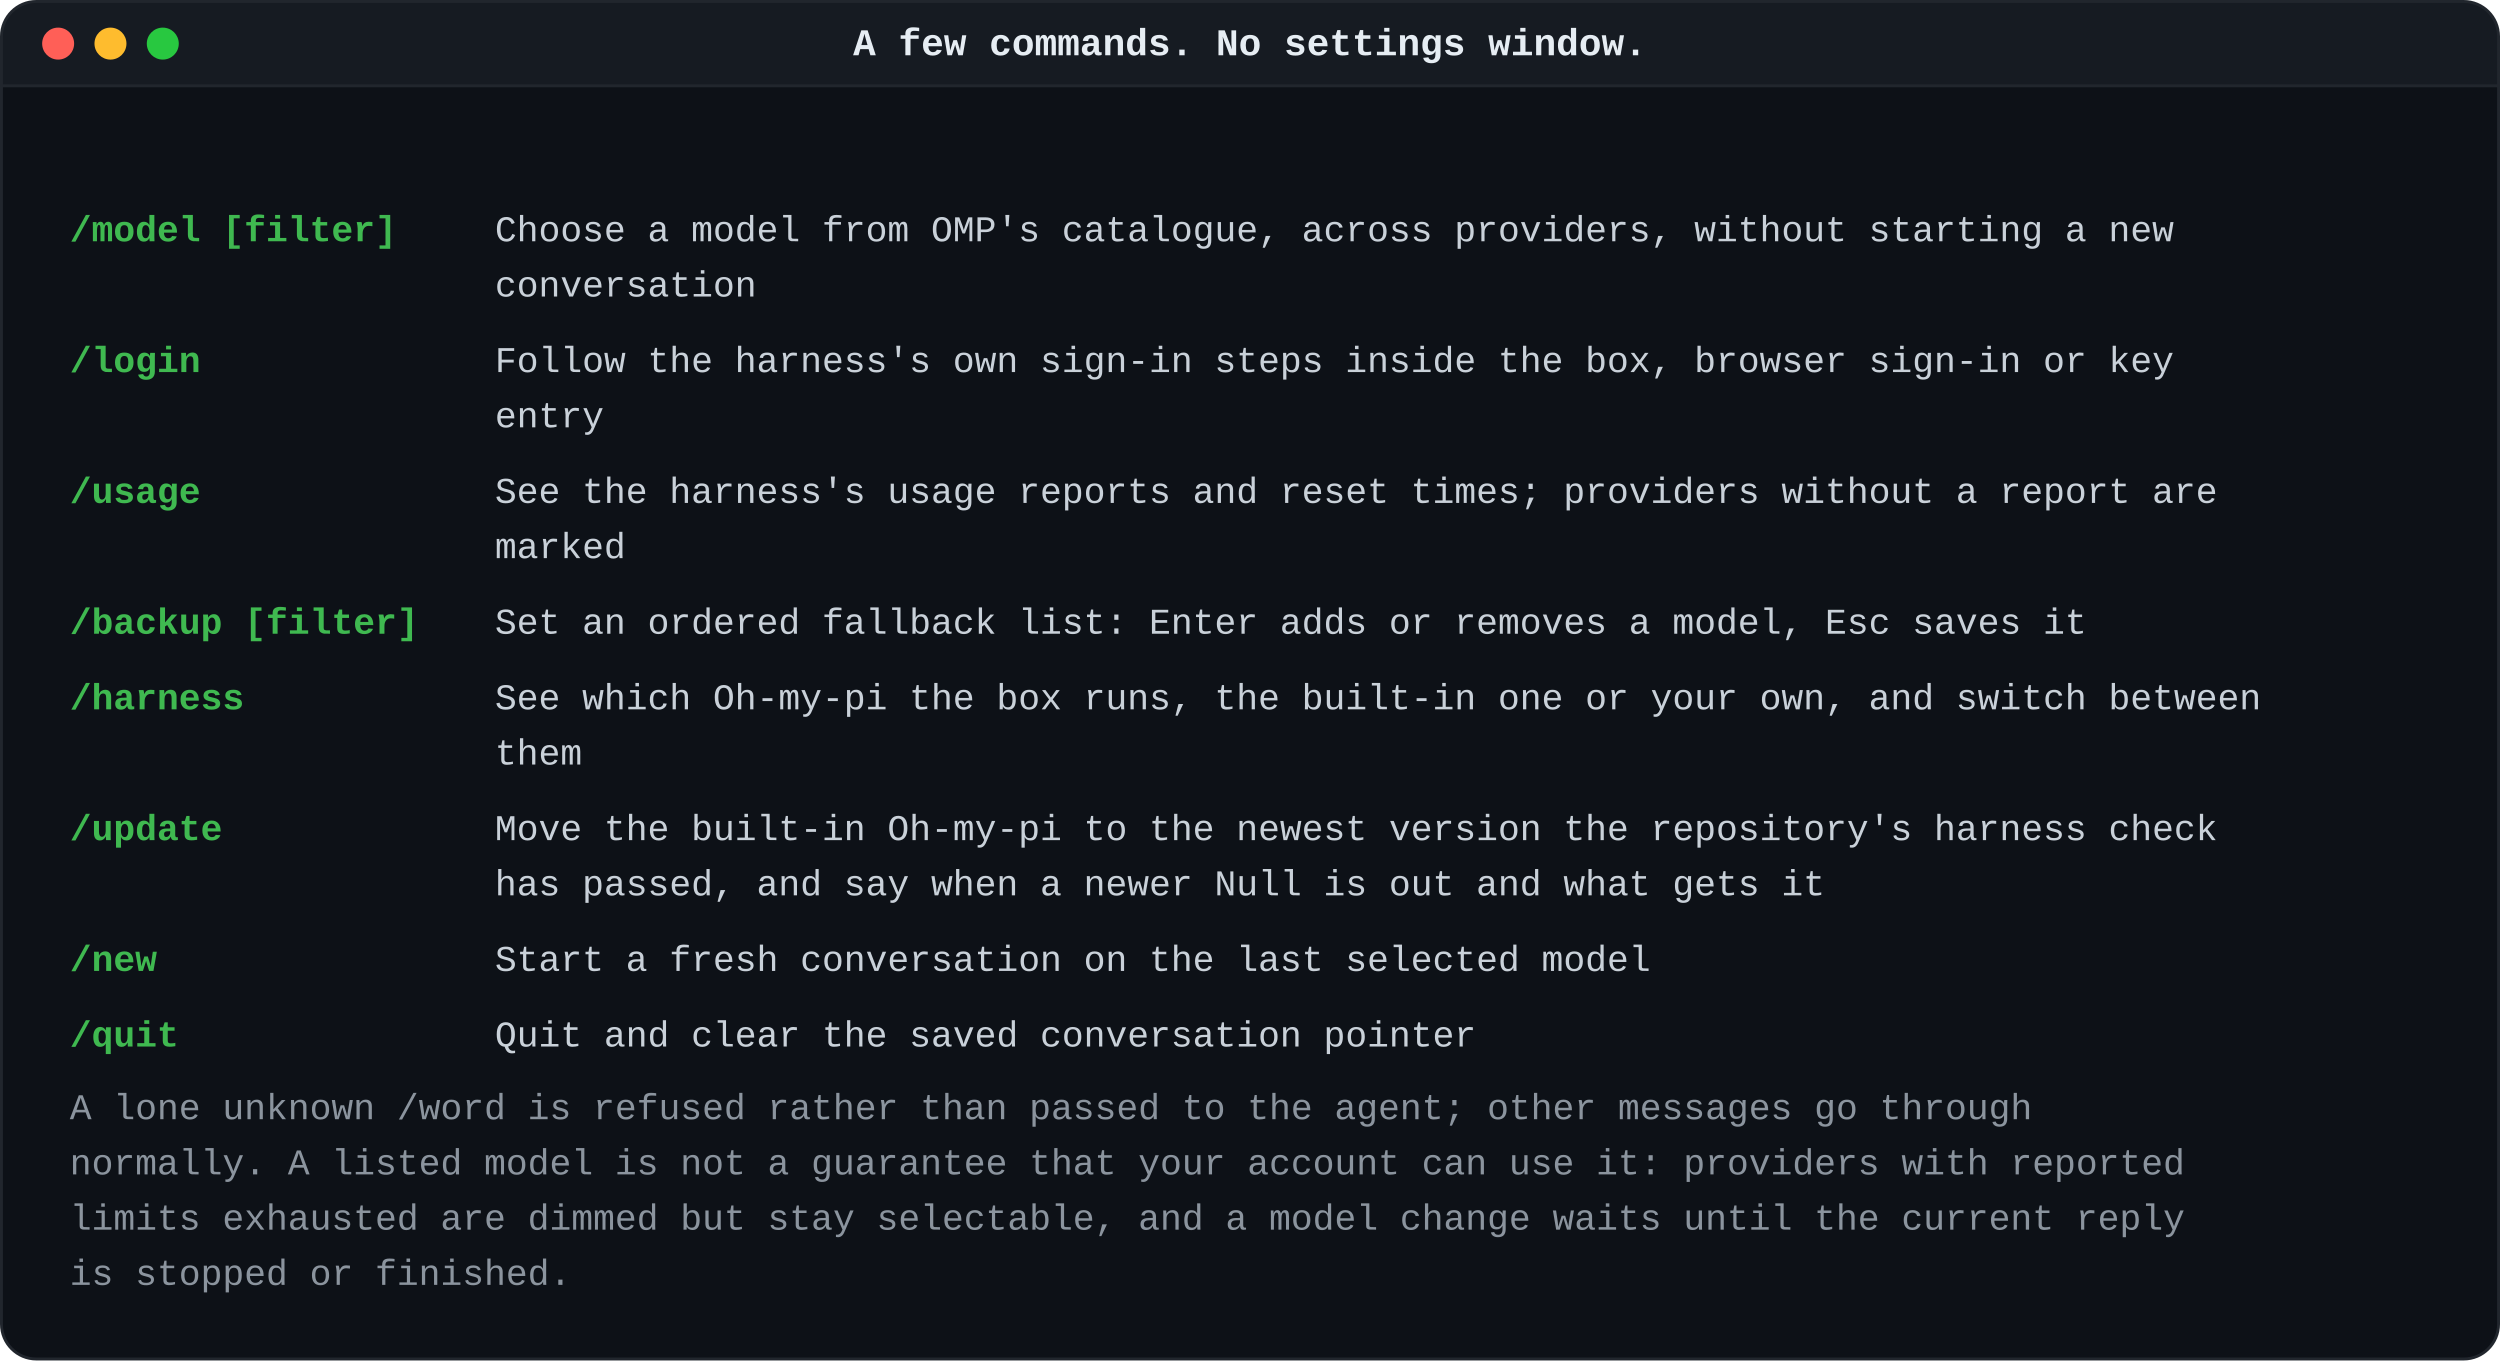
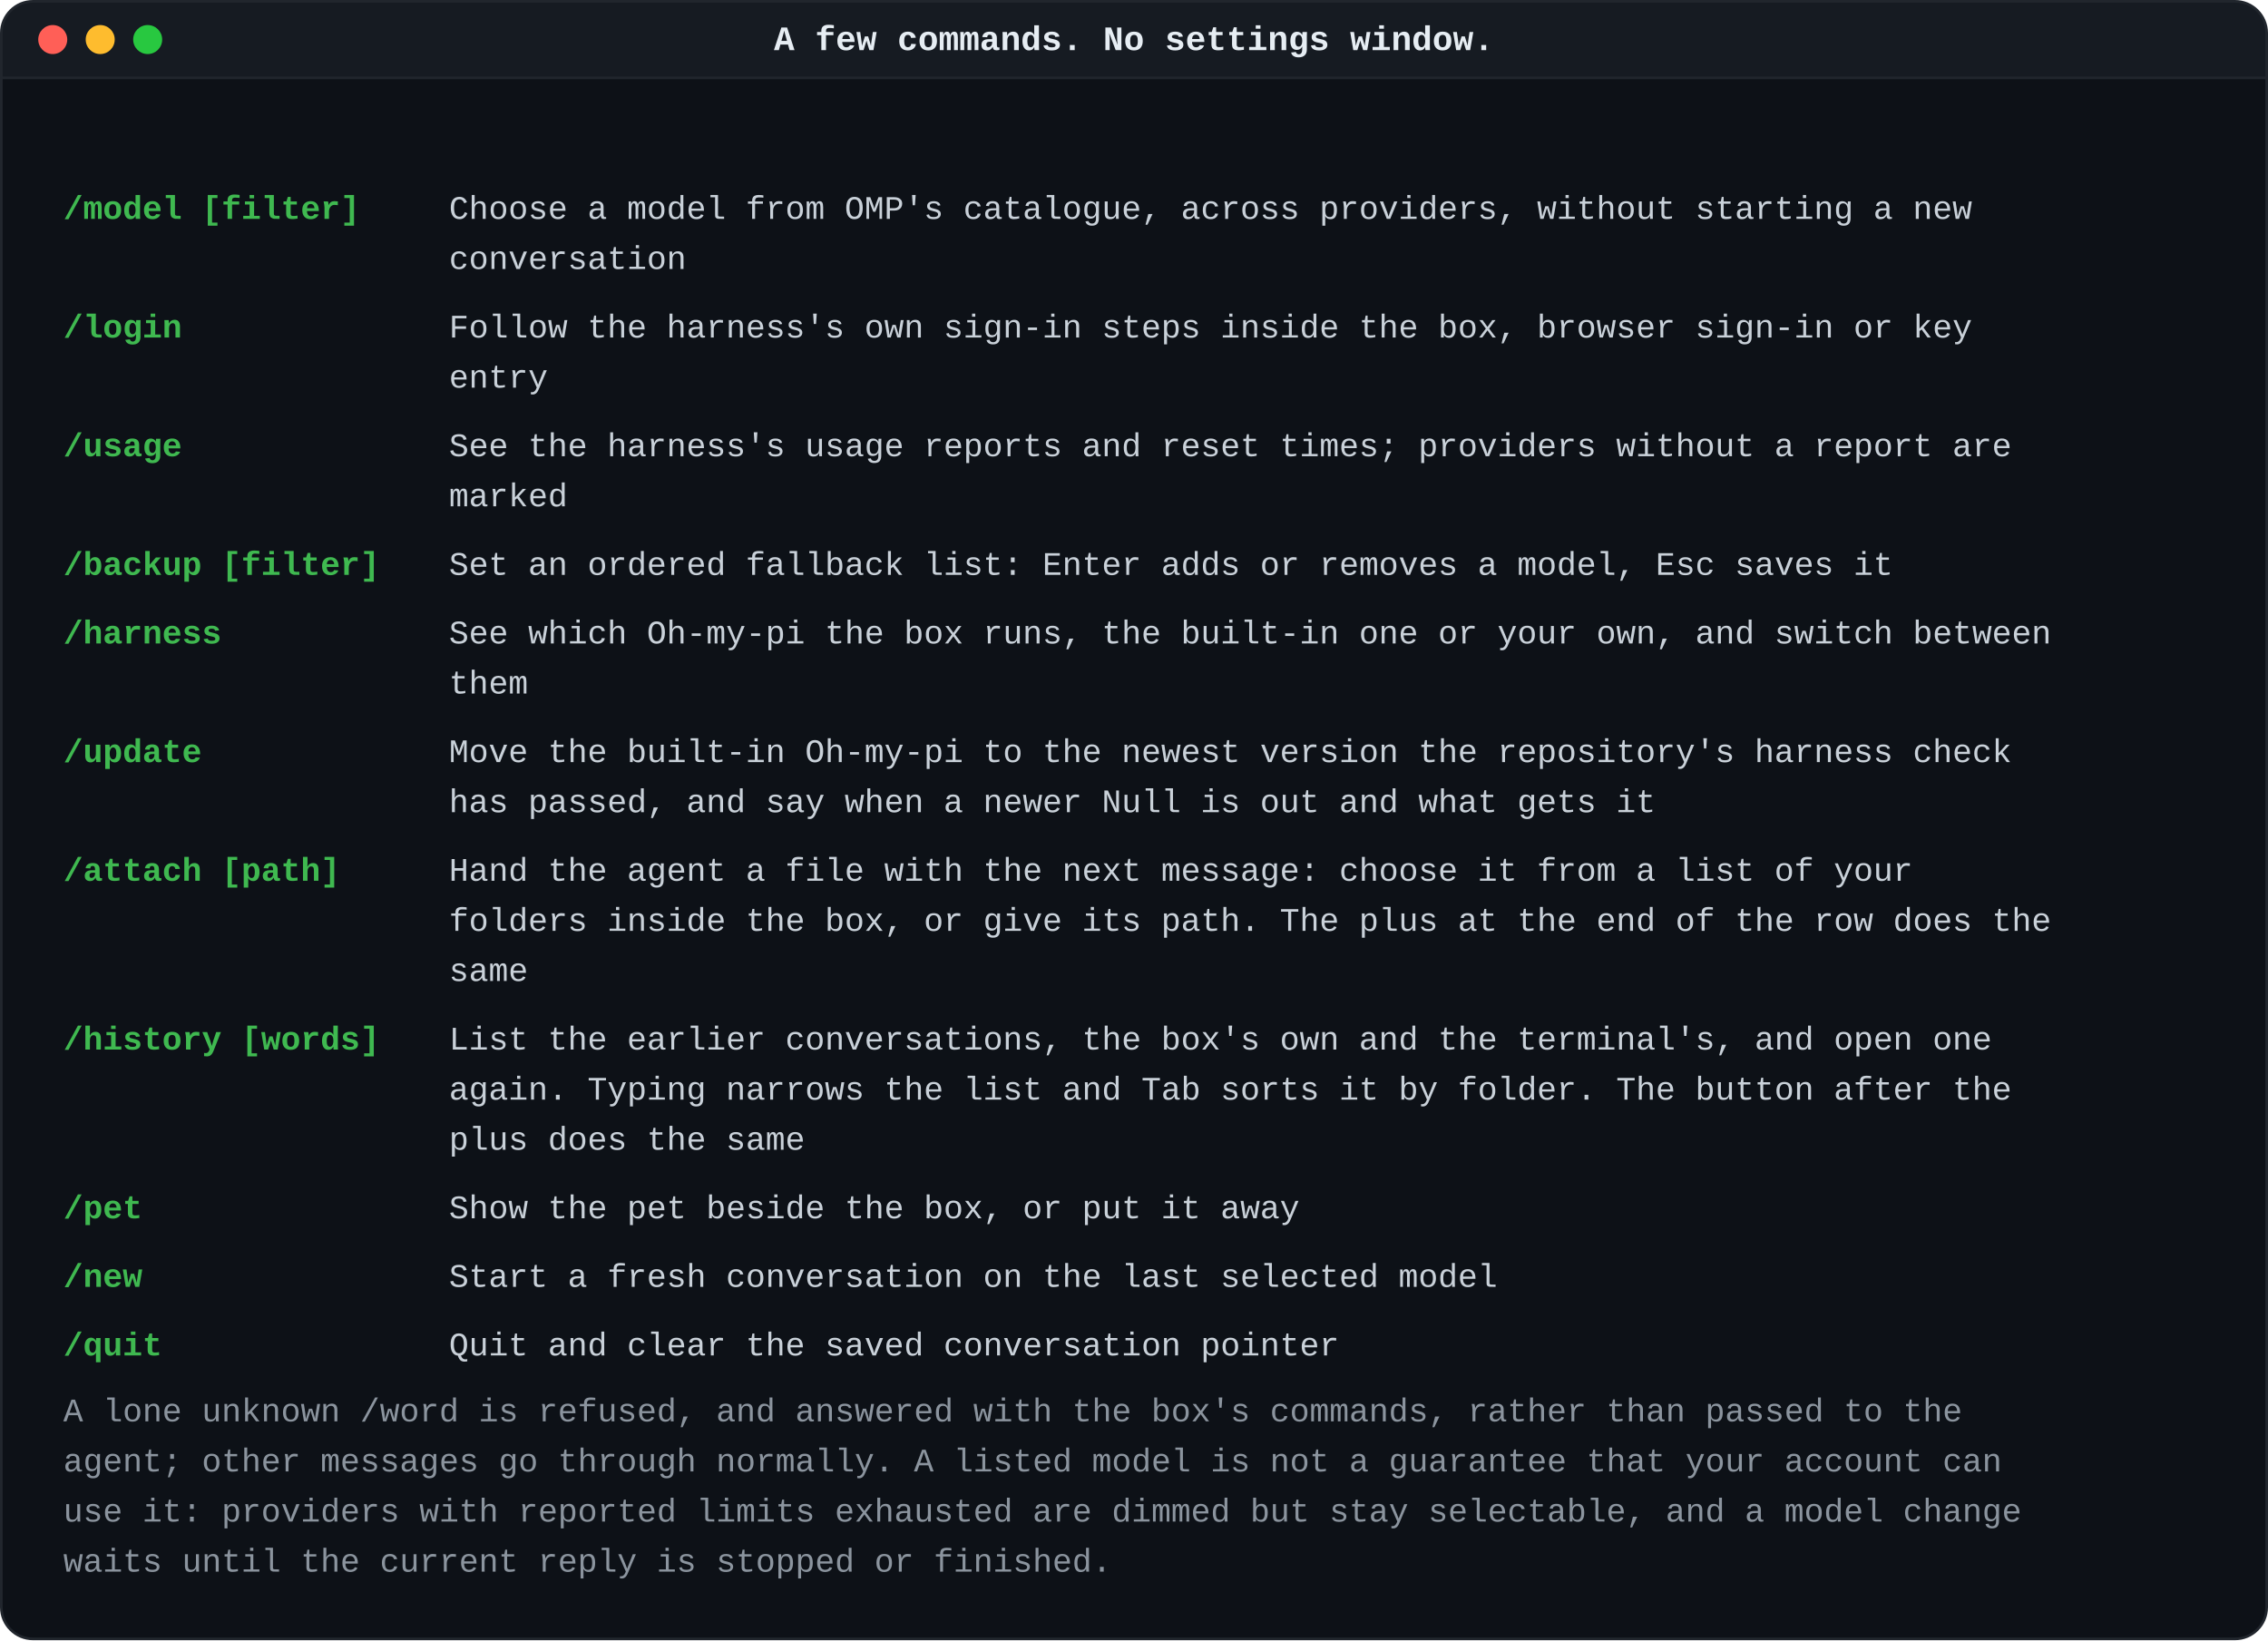
- <svg xmlns="http://www.w3.org/2000/svg" viewBox="0 0 860 468" width="860" height="468" fill="none" role="img" aria-label="A few commands. No settings window.. /model [filter]: Choose a model from OMP's catalogue, across providers, without starting a new conversation /login: Follow the harness's own sign-in steps inside the box, browser sign-in or key entry /usage: See the harness's usage reports and reset times; providers without a report are marked /backup [filter]: Set an ordered fallback list: Enter adds or removes a model, Esc saves it /harness: See which Oh-my-pi the box runs, the built-in one or your own, and switch between them /update: Move the built-in Oh-my-pi to the newest version the repository's harness check has passed, and say when a newer Null is out and what gets it /new: Start a fresh conversation on the last selected model /quit: Quit and clear the saved conversation pointer A lone unknown /word is refused rather than passed to the agent; other messages go through normally. A listed model is not a guarantee that your account can use it: providers with reported limits exhausted are dimmed but stay selectable, and a model change waits until the current reply is stopped or finished.">
+ <svg xmlns="http://www.w3.org/2000/svg" viewBox="0 0 860 622" width="860" height="622" fill="none" role="img" aria-label="A few commands. No settings window.. /model [filter]: Choose a model from OMP's catalogue, across providers, without starting a new conversation /login: Follow the harness's own sign-in steps inside the box, browser sign-in or key entry /usage: See the harness's usage reports and reset times; providers without a report are marked /backup [filter]: Set an ordered fallback list: Enter adds or removes a model, Esc saves it /harness: See which Oh-my-pi the box runs, the built-in one or your own, and switch between them /update: Move the built-in Oh-my-pi to the newest version the repository's harness check has passed, and say when a newer Null is out and what gets it /attach [path]: Hand the agent a file with the next message: choose it from a list of your folders inside the box, or give its path. The plus at the end of the row does the same /history [words]: List the earlier conversations, the box's own and the terminal's, and open one again. Typing narrows the list and Tab sorts it by folder. The button after the plus does the same /pet: Show the pet beside the box, or put it away /new: Start a fresh conversation on the last selected model /quit: Quit and clear the saved conversation pointer A lone unknown /word is refused, and answered with the box's commands, rather than passed to the agent; other messages go through normally. A listed model is not a guarantee that your account can use it: providers with reported limits exhausted are dimmed but stay selectable, and a model change waits until the current reply is stopped or finished.">
  <style>
    text { font-family: ui-monospace,SFMono-Regular,'SF Mono',Menlo,Consolas,'Liberation Mono',monospace; }
    .rise { animation: rise .35s ease-out both; }
    .fade { animation: fade .4s ease-out both; }
    .blink { animation: blink 1.1s steps(1) infinite; }
    @keyframes rise { from { opacity: 0; transform: translateY(4px); } }
    @keyframes fade { from { opacity: 0; } }
    @keyframes blink { 50% { opacity: 0; } }
    @keyframes hold { 0%, 99.9% { opacity: 1; } 100% { opacity: 0; } }
    @media (prefers-reduced-motion: reduce) { * { animation: none !important; } }
  </style>
  <clipPath id="win">
-     <rect x="0.5" y="0.5" width="859" height="467" rx="12" />
+     <rect x="0.5" y="0.5" width="859" height="621" rx="12" />
  </clipPath>
  <g clip-path="url(#win)">
-     <rect width="860" height="468" fill="#0D1117" />
+     <rect width="860" height="622" fill="#0D1117" />
    <rect width="860" height="30" fill="#161B22" />
    <path d="M0 29.5H860" stroke="#21262D" />
    <circle cx="20" cy="15.0" r="5.5" fill="#FF5F57" />
    <circle cx="38" cy="15.0" r="5.5" fill="#FEBC2E" />
    <circle cx="56" cy="15.0" r="5.5" fill="#28C840" />
    <text x="430.0" y="19.0" font-size="13" font-weight="600" fill="#E6EDF3" text-anchor="middle">A few commands. No settings window.</text>
    <text x="24" y="83.0" font-size="12.5" font-weight="700" fill="#3FB950">/model [filter]</text>
    <text x="170.25" y="83.0" font-size="12.5" fill="#C9D1D9">Choose a model from OMP's catalogue, across providers, without starting a new</text>
    <text x="170.25" y="102.0" font-size="12.5" fill="#C9D1D9">conversation</text>
    <text x="24" y="128.0" font-size="12.5" font-weight="700" fill="#3FB950">/login</text>
    <text x="170.25" y="128.0" font-size="12.5" fill="#C9D1D9">Follow the harness's own sign-in steps inside the box, browser sign-in or key</text>
    <text x="170.25" y="147.0" font-size="12.5" fill="#C9D1D9">entry</text>
    <text x="24" y="173.0" font-size="12.5" font-weight="700" fill="#3FB950">/usage</text>
    <text x="170.25" y="173.0" font-size="12.5" fill="#C9D1D9">See the harness's usage reports and reset times; providers without a report are</text>
    <text x="170.25" y="192.0" font-size="12.5" fill="#C9D1D9">marked</text>
    <text x="24" y="218.0" font-size="12.5" font-weight="700" fill="#3FB950">/backup [filter]</text>
    <text x="170.25" y="218.0" font-size="12.5" fill="#C9D1D9">Set an ordered fallback list: Enter adds or removes a model, Esc saves it</text>
    <text x="24" y="244.0" font-size="12.5" font-weight="700" fill="#3FB950">/harness</text>
    <text x="170.25" y="244.0" font-size="12.5" fill="#C9D1D9">See which Oh-my-pi the box runs, the built-in one or your own, and switch between</text>
    <text x="170.25" y="263.0" font-size="12.5" fill="#C9D1D9">them</text>
    <text x="24" y="289.0" font-size="12.5" font-weight="700" fill="#3FB950">/update</text>
    <text x="170.25" y="289.0" font-size="12.5" fill="#C9D1D9">Move the built-in Oh-my-pi to the newest version the repository's harness check</text>
    <text x="170.25" y="308.0" font-size="12.5" fill="#C9D1D9">has passed, and say when a newer Null is out and what gets it</text>
-     <text x="24" y="334.0" font-size="12.5" font-weight="700" fill="#3FB950">/new</text>
-     <text x="170.25" y="334.0" font-size="12.5" fill="#C9D1D9">Start a fresh conversation on the last selected model</text>
-     <text x="24" y="360.0" font-size="12.5" font-weight="700" fill="#3FB950">/quit</text>
-     <text x="170.25" y="360.0" font-size="12.5" fill="#C9D1D9">Quit and clear the saved conversation pointer</text>
-     <text x="24" y="385.0" font-size="12.5" fill="#8B949E">A lone unknown /word is refused rather than passed to the agent; other messages go through</text>
-     <text x="24" y="404.0" font-size="12.5" fill="#8B949E">normally. A listed model is not a guarantee that your account can use it: providers with reported</text>
-     <text x="24" y="423.0" font-size="12.5" fill="#8B949E">limits exhausted are dimmed but stay selectable, and a model change waits until the current reply</text>
-     <text x="24" y="442.0" font-size="12.5" fill="#8B949E">is stopped or finished.</text>
+     <text x="24" y="334.0" font-size="12.5" font-weight="700" fill="#3FB950">/attach [path]</text>
+     <text x="170.25" y="334.0" font-size="12.5" fill="#C9D1D9">Hand the agent a file with the next message: choose it from a list of your</text>
+     <text x="170.25" y="353.0" font-size="12.5" fill="#C9D1D9">folders inside the box, or give its path. The plus at the end of the row does the</text>
+     <text x="170.25" y="372.0" font-size="12.5" fill="#C9D1D9">same</text>
+     <text x="24" y="398.0" font-size="12.5" font-weight="700" fill="#3FB950">/history [words]</text>
+     <text x="170.25" y="398.0" font-size="12.5" fill="#C9D1D9">List the earlier conversations, the box's own and the terminal's, and open one</text>
+     <text x="170.25" y="417.0" font-size="12.5" fill="#C9D1D9">again. Typing narrows the list and Tab sorts it by folder. The button after the</text>
+     <text x="170.25" y="436.0" font-size="12.5" fill="#C9D1D9">plus does the same</text>
+     <text x="24" y="462.0" font-size="12.5" font-weight="700" fill="#3FB950">/pet</text>
+     <text x="170.25" y="462.0" font-size="12.5" fill="#C9D1D9">Show the pet beside the box, or put it away</text>
+     <text x="24" y="488.0" font-size="12.5" font-weight="700" fill="#3FB950">/new</text>
+     <text x="170.25" y="488.0" font-size="12.5" fill="#C9D1D9">Start a fresh conversation on the last selected model</text>
+     <text x="24" y="514.0" font-size="12.5" font-weight="700" fill="#3FB950">/quit</text>
+     <text x="170.25" y="514.0" font-size="12.5" fill="#C9D1D9">Quit and clear the saved conversation pointer</text>
+     <text x="24" y="539.0" font-size="12.5" fill="#8B949E">A lone unknown /word is refused, and answered with the box's commands, rather than passed to the</text>
+     <text x="24" y="558.0" font-size="12.5" fill="#8B949E">agent; other messages go through normally. A listed model is not a guarantee that your account can</text>
+     <text x="24" y="577.0" font-size="12.5" fill="#8B949E">use it: providers with reported limits exhausted are dimmed but stay selectable, and a model change</text>
+     <text x="24" y="596.0" font-size="12.5" fill="#8B949E">waits until the current reply is stopped or finished.</text>
  </g>
-   <rect x="0.5" y="0.5" width="859" height="467" rx="12" stroke="#21262D" />
+   <rect x="0.5" y="0.5" width="859" height="621" rx="12" stroke="#21262D" />
</svg>
